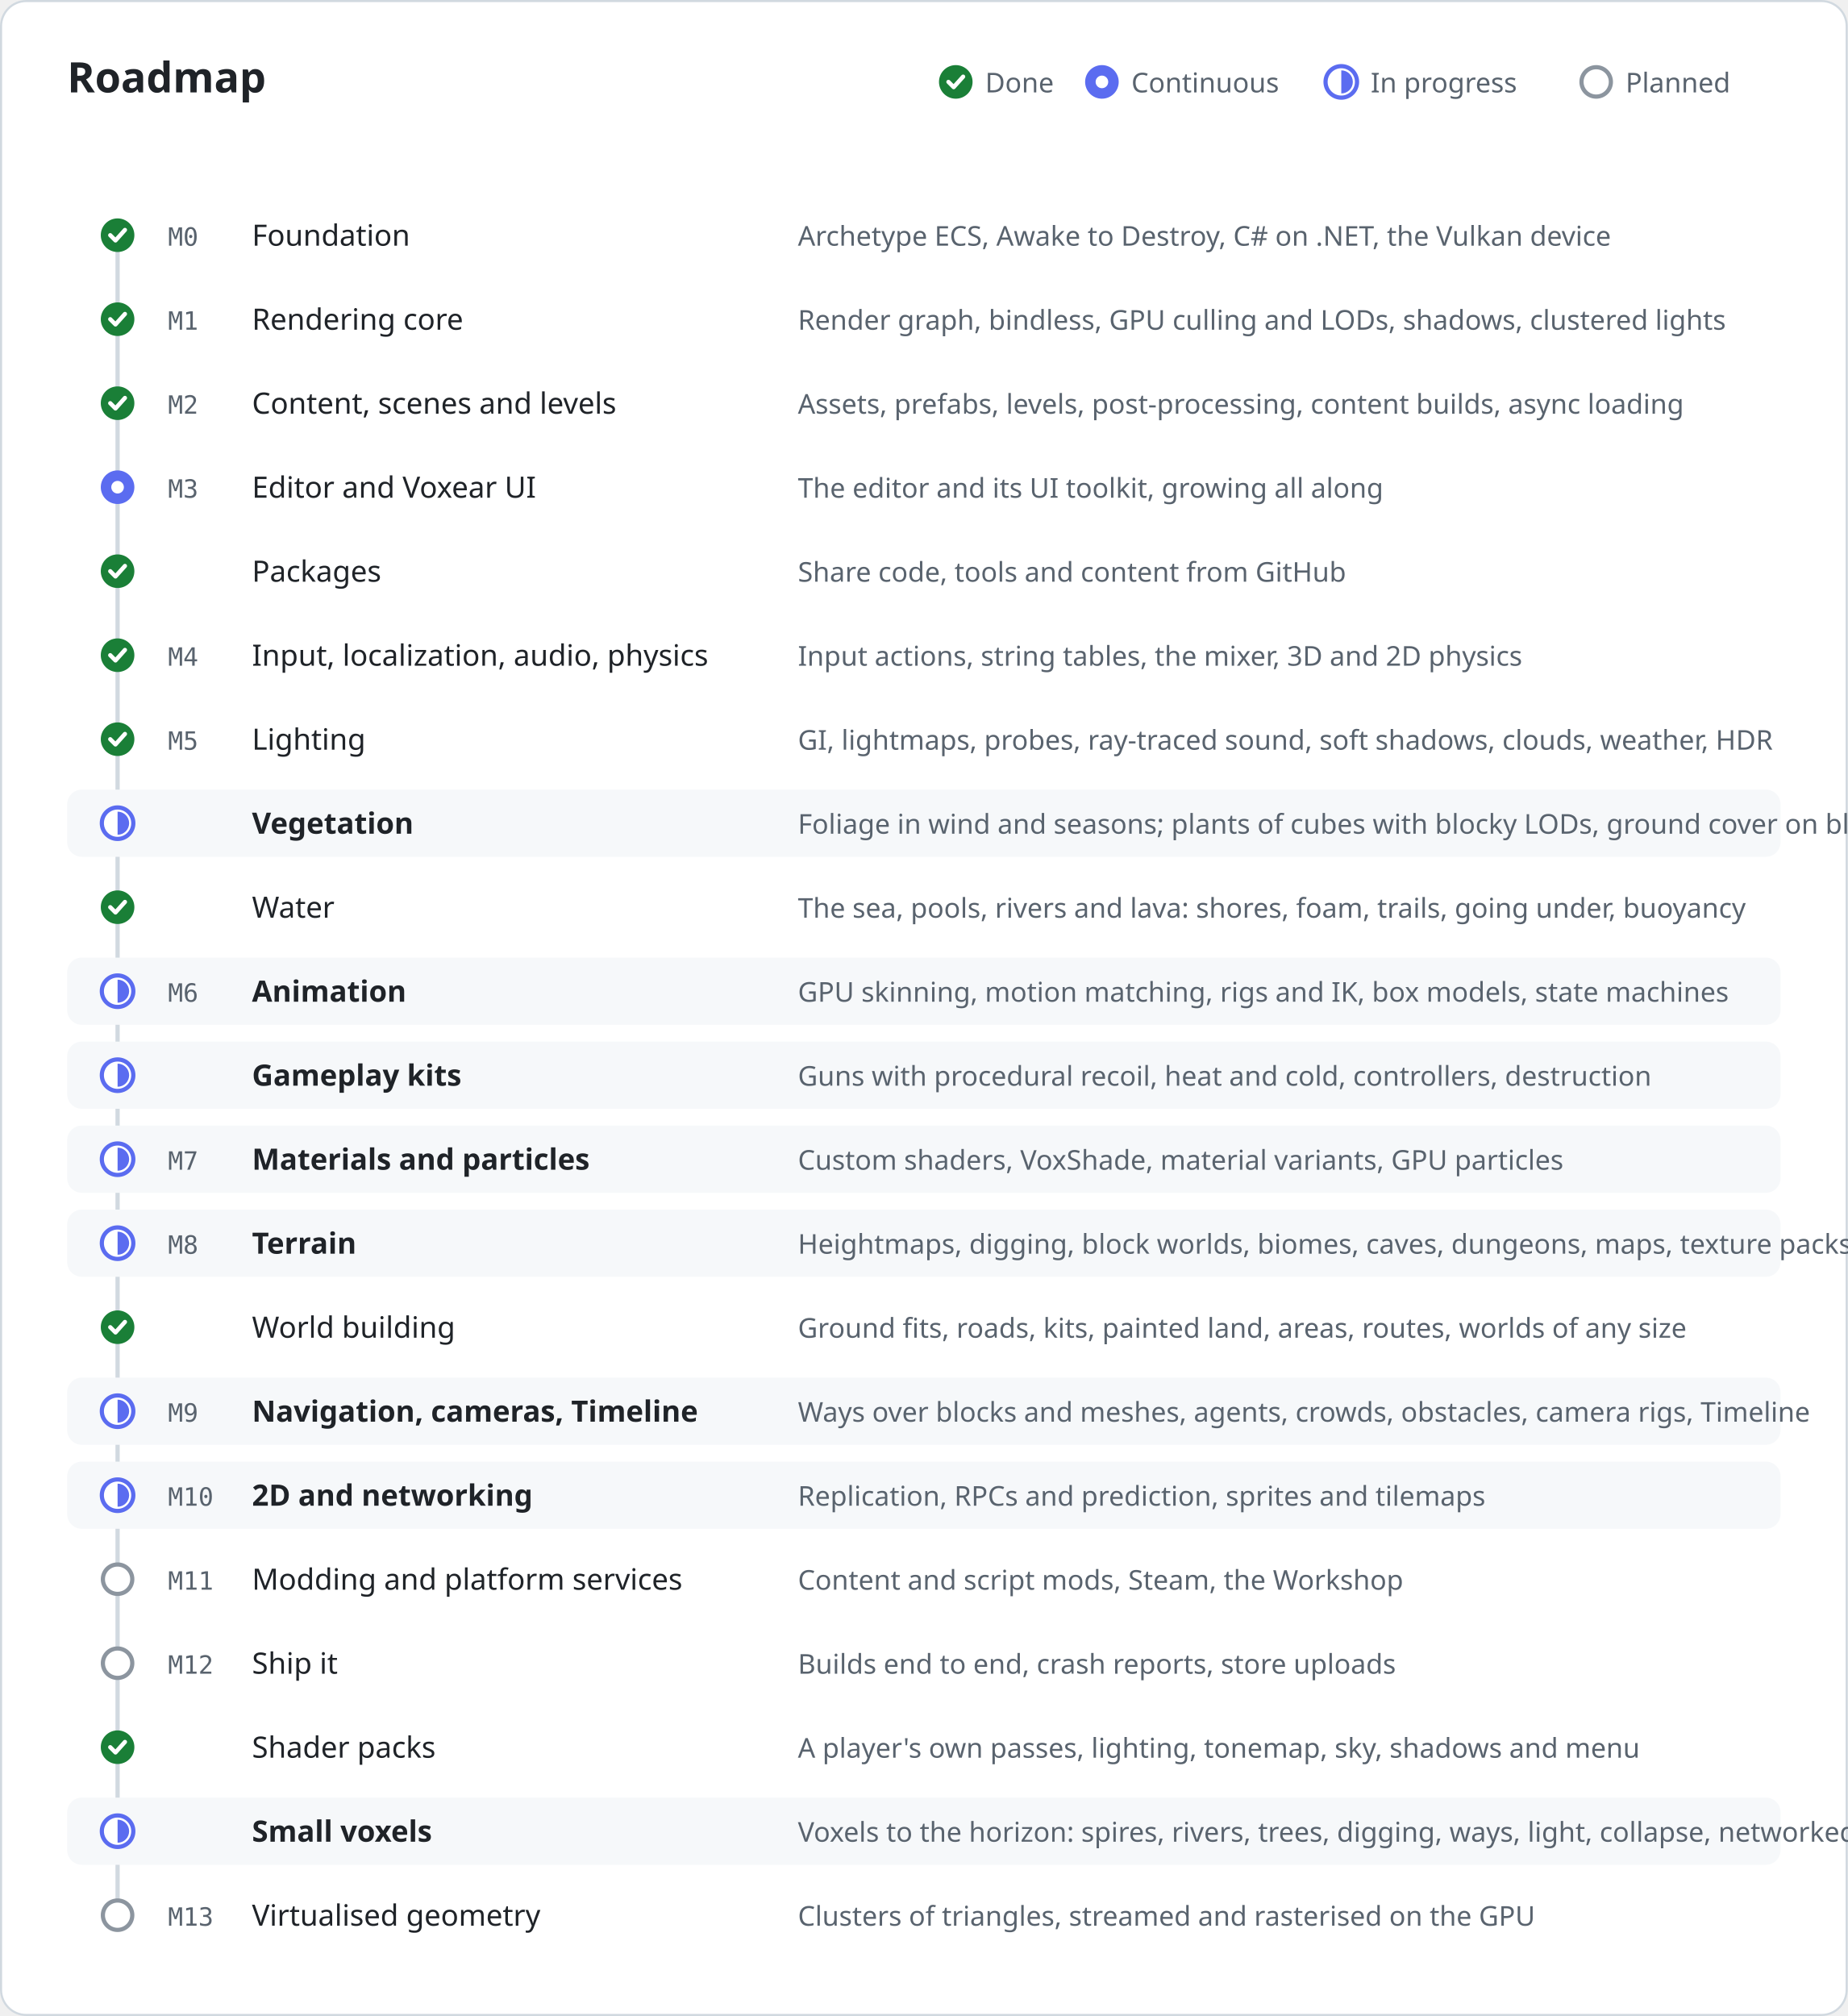
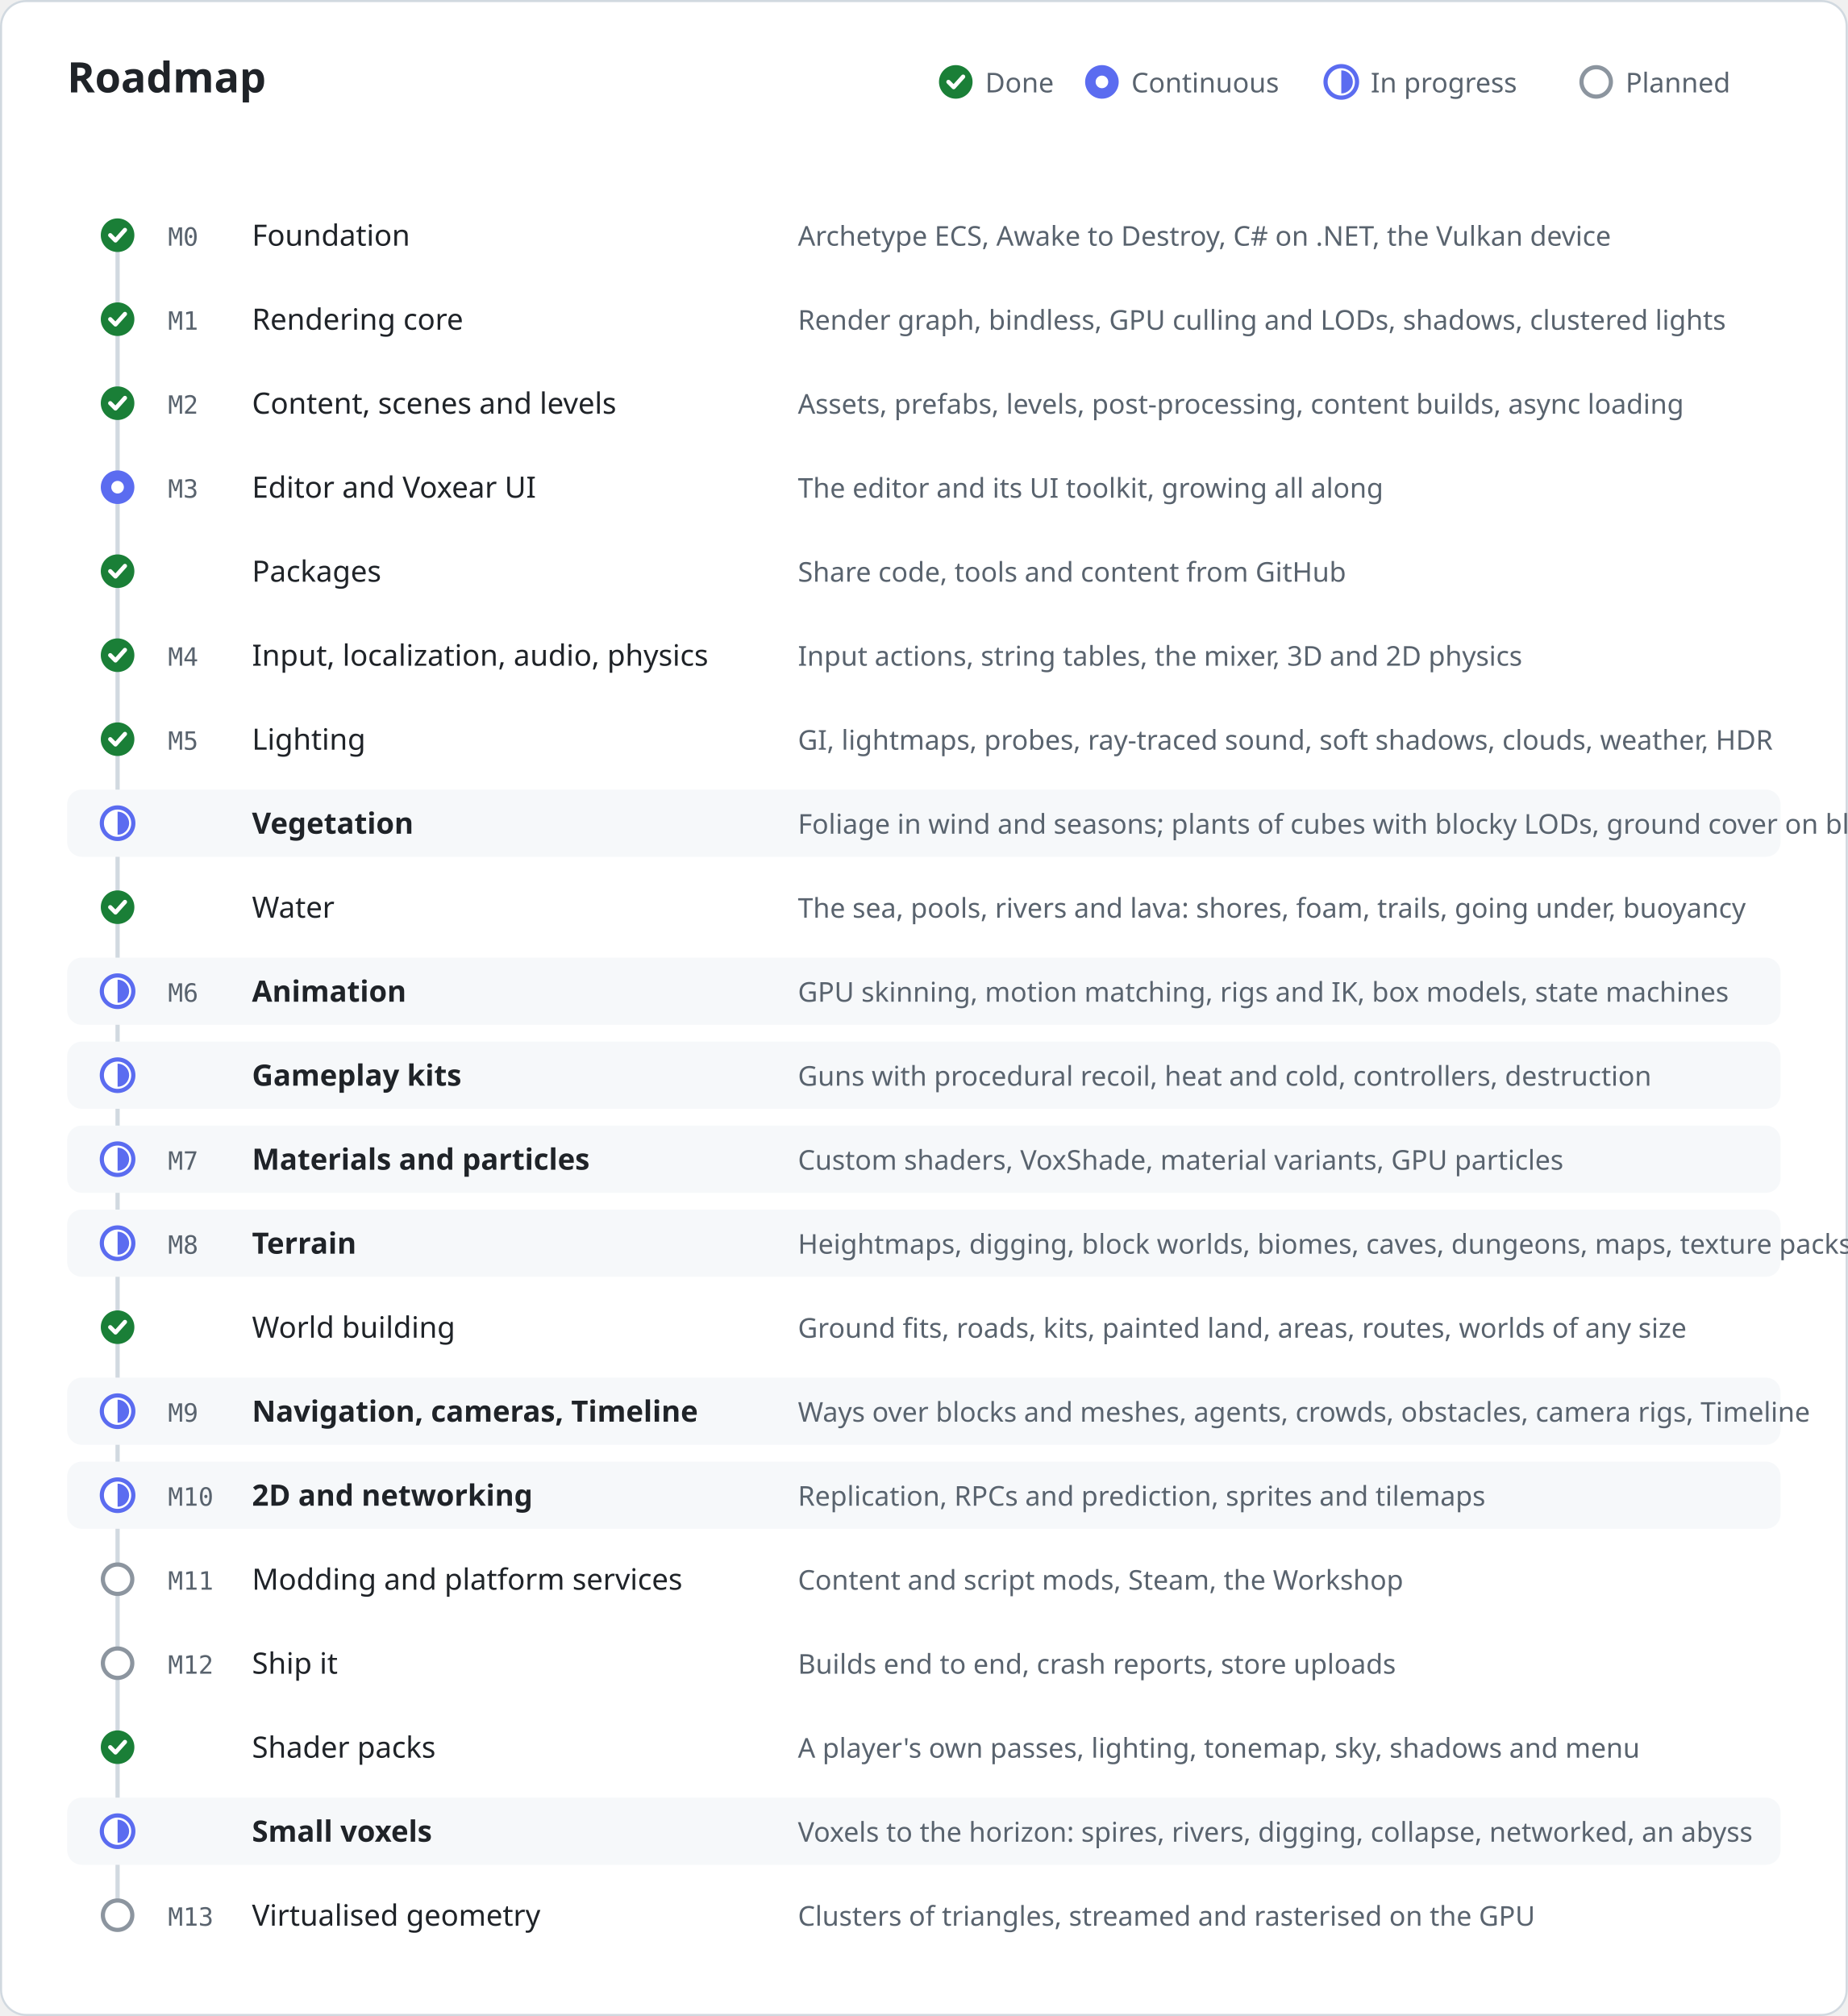
<svg xmlns="http://www.w3.org/2000/svg" width="880" height="960" viewBox="0 0 880 960" role="img" aria-label="Voxear roadmap">
  <rect x="0.5" y="0.5" width="879" height="959" rx="12" fill="#ffffff" stroke="#d1d9e0" />
  <text x="32" y="44" font-family="-apple-system, BlinkMacSystemFont, 'Segoe UI', 'Noto Sans', Helvetica, Arial, sans-serif" font-size="20" font-weight="600" fill="#1f2328">Roadmap</text>
  <circle cx="760.2" cy="39" r="7" fill="#ffffff" stroke="#8c959f" stroke-width="2" />
  <text x="774.2" y="44" font-family="-apple-system, BlinkMacSystemFont, 'Segoe UI', 'Noto Sans', Helvetica, Arial, sans-serif" font-size="13" fill="#59636e">Planned</text>
  <circle cx="638.8" cy="39" r="7.5" fill="#ffffff" stroke="#5b6cf0" stroke-width="2" />
  <path d="M638.8 33.5 a5.5 5.5 0 0 1 0 11 z" fill="#5b6cf0" />
  <text x="652.8" y="44" font-family="-apple-system, BlinkMacSystemFont, 'Segoe UI', 'Noto Sans', Helvetica, Arial, sans-serif" font-size="13" fill="#59636e">In progress</text>
  <circle cx="524.8" cy="39" r="8" fill="#5b6cf0" />
  <circle cx="524.8" cy="39" r="3" fill="#ffffff" />
  <text x="538.8" y="44" font-family="-apple-system, BlinkMacSystemFont, 'Segoe UI', 'Noto Sans', Helvetica, Arial, sans-serif" font-size="13" fill="#59636e">Continuous</text>
  <circle cx="455.2" cy="39" r="8" fill="#1a7f37" />
  <path d="M451.7 39 l2.5 2.5 l4.5-5" fill="none" stroke="#ffffff" stroke-width="2" stroke-linecap="round" stroke-linejoin="round" />
  <text x="469.2" y="44" font-family="-apple-system, BlinkMacSystemFont, 'Segoe UI', 'Noto Sans', Helvetica, Arial, sans-serif" font-size="13" fill="#59636e">Done</text>
  <line x1="56" y1="112" x2="56" y2="912" stroke="#d1d9e0" stroke-width="2" />
  <circle cx="56" cy="112" r="8" fill="#1a7f37" />
  <path d="M52.5 112 l2.5 2.5 l4.5-5" fill="none" stroke="#ffffff" stroke-width="2" stroke-linecap="round" stroke-linejoin="round" />
  <text x="80" y="117" font-family="ui-monospace, SFMono-Regular, 'SF Mono', Menlo, Consolas, monospace" font-size="12" fill="#59636e">M0</text>
  <text x="120" y="117" font-family="-apple-system, BlinkMacSystemFont, 'Segoe UI', 'Noto Sans', Helvetica, Arial, sans-serif" font-size="14" font-weight="500" fill="#1f2328">Foundation</text>
  <text x="380" y="117" font-family="-apple-system, BlinkMacSystemFont, 'Segoe UI', 'Noto Sans', Helvetica, Arial, sans-serif" font-size="13" fill="#59636e">Archetype ECS, Awake to Destroy, C# on .NET, the Vulkan device</text>
  <circle cx="56" cy="152" r="8" fill="#1a7f37" />
  <path d="M52.5 152 l2.5 2.5 l4.5-5" fill="none" stroke="#ffffff" stroke-width="2" stroke-linecap="round" stroke-linejoin="round" />
  <text x="80" y="157" font-family="ui-monospace, SFMono-Regular, 'SF Mono', Menlo, Consolas, monospace" font-size="12" fill="#59636e">M1</text>
  <text x="120" y="157" font-family="-apple-system, BlinkMacSystemFont, 'Segoe UI', 'Noto Sans', Helvetica, Arial, sans-serif" font-size="14" font-weight="500" fill="#1f2328">Rendering core</text>
  <text x="380" y="157" font-family="-apple-system, BlinkMacSystemFont, 'Segoe UI', 'Noto Sans', Helvetica, Arial, sans-serif" font-size="13" fill="#59636e">Render graph, bindless, GPU culling and LODs, shadows, clustered lights</text>
  <circle cx="56" cy="192" r="8" fill="#1a7f37" />
  <path d="M52.5 192 l2.5 2.5 l4.5-5" fill="none" stroke="#ffffff" stroke-width="2" stroke-linecap="round" stroke-linejoin="round" />
  <text x="80" y="197" font-family="ui-monospace, SFMono-Regular, 'SF Mono', Menlo, Consolas, monospace" font-size="12" fill="#59636e">M2</text>
  <text x="120" y="197" font-family="-apple-system, BlinkMacSystemFont, 'Segoe UI', 'Noto Sans', Helvetica, Arial, sans-serif" font-size="14" font-weight="500" fill="#1f2328">Content, scenes and levels</text>
  <text x="380" y="197" font-family="-apple-system, BlinkMacSystemFont, 'Segoe UI', 'Noto Sans', Helvetica, Arial, sans-serif" font-size="13" fill="#59636e">Assets, prefabs, levels, post-processing, content builds, async loading</text>
  <circle cx="56" cy="232" r="8" fill="#5b6cf0" />
  <circle cx="56" cy="232" r="3" fill="#ffffff" />
  <text x="80" y="237" font-family="ui-monospace, SFMono-Regular, 'SF Mono', Menlo, Consolas, monospace" font-size="12" fill="#59636e">M3</text>
  <text x="120" y="237" font-family="-apple-system, BlinkMacSystemFont, 'Segoe UI', 'Noto Sans', Helvetica, Arial, sans-serif" font-size="14" font-weight="500" fill="#1f2328">Editor and Voxear UI</text>
  <text x="380" y="237" font-family="-apple-system, BlinkMacSystemFont, 'Segoe UI', 'Noto Sans', Helvetica, Arial, sans-serif" font-size="13" fill="#59636e">The editor and its UI toolkit, growing all along</text>
  <circle cx="56" cy="272" r="8" fill="#1a7f37" />
  <path d="M52.5 272 l2.5 2.5 l4.5-5" fill="none" stroke="#ffffff" stroke-width="2" stroke-linecap="round" stroke-linejoin="round" />
  <text x="80" y="277" font-family="ui-monospace, SFMono-Regular, 'SF Mono', Menlo, Consolas, monospace" font-size="12" fill="#59636e" />
  <text x="120" y="277" font-family="-apple-system, BlinkMacSystemFont, 'Segoe UI', 'Noto Sans', Helvetica, Arial, sans-serif" font-size="14" font-weight="500" fill="#1f2328">Packages</text>
  <text x="380" y="277" font-family="-apple-system, BlinkMacSystemFont, 'Segoe UI', 'Noto Sans', Helvetica, Arial, sans-serif" font-size="13" fill="#59636e">Share code, tools and content from GitHub</text>
  <circle cx="56" cy="312" r="8" fill="#1a7f37" />
  <path d="M52.5 312 l2.5 2.5 l4.5-5" fill="none" stroke="#ffffff" stroke-width="2" stroke-linecap="round" stroke-linejoin="round" />
  <text x="80" y="317" font-family="ui-monospace, SFMono-Regular, 'SF Mono', Menlo, Consolas, monospace" font-size="12" fill="#59636e">M4</text>
  <text x="120" y="317" font-family="-apple-system, BlinkMacSystemFont, 'Segoe UI', 'Noto Sans', Helvetica, Arial, sans-serif" font-size="14" font-weight="500" fill="#1f2328">Input, localization, audio, physics</text>
  <text x="380" y="317" font-family="-apple-system, BlinkMacSystemFont, 'Segoe UI', 'Noto Sans', Helvetica, Arial, sans-serif" font-size="13" fill="#59636e">Input actions, string tables, the mixer, 3D and 2D physics</text>
  <circle cx="56" cy="352" r="8" fill="#1a7f37" />
  <path d="M52.5 352 l2.5 2.5 l4.5-5" fill="none" stroke="#ffffff" stroke-width="2" stroke-linecap="round" stroke-linejoin="round" />
  <text x="80" y="357" font-family="ui-monospace, SFMono-Regular, 'SF Mono', Menlo, Consolas, monospace" font-size="12" fill="#59636e">M5</text>
  <text x="120" y="357" font-family="-apple-system, BlinkMacSystemFont, 'Segoe UI', 'Noto Sans', Helvetica, Arial, sans-serif" font-size="14" font-weight="500" fill="#1f2328">Lighting</text>
  <text x="380" y="357" font-family="-apple-system, BlinkMacSystemFont, 'Segoe UI', 'Noto Sans', Helvetica, Arial, sans-serif" font-size="13" fill="#59636e">GI, lightmaps, probes, ray-traced sound, soft shadows, clouds, weather, HDR</text>
  <rect x="32" y="376" width="816" height="32" rx="7" fill="#f6f8fa" />
  <circle cx="56" cy="392" r="7.5" fill="#ffffff" stroke="#5b6cf0" stroke-width="2" />
  <path d="M56 386.5 a5.5 5.5 0 0 1 0 11 z" fill="#5b6cf0" />
  <text x="80" y="397" font-family="ui-monospace, SFMono-Regular, 'SF Mono', Menlo, Consolas, monospace" font-size="12" fill="#59636e" />
  <text x="120" y="397" font-family="-apple-system, BlinkMacSystemFont, 'Segoe UI', 'Noto Sans', Helvetica, Arial, sans-serif" font-size="14" font-weight="600" fill="#1f2328">Vegetation</text>
  <text x="380" y="397" font-family="-apple-system, BlinkMacSystemFont, 'Segoe UI', 'Noto Sans', Helvetica, Arial, sans-serif" font-size="13" fill="#59636e">Foliage in wind and seasons; plants of cubes with blocky LODs, ground cover on blocks</text>
  <circle cx="56" cy="432" r="8" fill="#1a7f37" />
  <path d="M52.5 432 l2.5 2.5 l4.5-5" fill="none" stroke="#ffffff" stroke-width="2" stroke-linecap="round" stroke-linejoin="round" />
  <text x="80" y="437" font-family="ui-monospace, SFMono-Regular, 'SF Mono', Menlo, Consolas, monospace" font-size="12" fill="#59636e" />
  <text x="120" y="437" font-family="-apple-system, BlinkMacSystemFont, 'Segoe UI', 'Noto Sans', Helvetica, Arial, sans-serif" font-size="14" font-weight="500" fill="#1f2328">Water</text>
  <text x="380" y="437" font-family="-apple-system, BlinkMacSystemFont, 'Segoe UI', 'Noto Sans', Helvetica, Arial, sans-serif" font-size="13" fill="#59636e">The sea, pools, rivers and lava: shores, foam, trails, going under, buoyancy</text>
  <rect x="32" y="456" width="816" height="32" rx="7" fill="#f6f8fa" />
  <circle cx="56" cy="472" r="7.5" fill="#ffffff" stroke="#5b6cf0" stroke-width="2" />
  <path d="M56 466.5 a5.5 5.5 0 0 1 0 11 z" fill="#5b6cf0" />
  <text x="80" y="477" font-family="ui-monospace, SFMono-Regular, 'SF Mono', Menlo, Consolas, monospace" font-size="12" fill="#59636e">M6</text>
  <text x="120" y="477" font-family="-apple-system, BlinkMacSystemFont, 'Segoe UI', 'Noto Sans', Helvetica, Arial, sans-serif" font-size="14" font-weight="600" fill="#1f2328">Animation</text>
  <text x="380" y="477" font-family="-apple-system, BlinkMacSystemFont, 'Segoe UI', 'Noto Sans', Helvetica, Arial, sans-serif" font-size="13" fill="#59636e">GPU skinning, motion matching, rigs and IK, box models, state machines</text>
  <rect x="32" y="496" width="816" height="32" rx="7" fill="#f6f8fa" />
  <circle cx="56" cy="512" r="7.5" fill="#ffffff" stroke="#5b6cf0" stroke-width="2" />
  <path d="M56 506.5 a5.5 5.5 0 0 1 0 11 z" fill="#5b6cf0" />
  <text x="80" y="517" font-family="ui-monospace, SFMono-Regular, 'SF Mono', Menlo, Consolas, monospace" font-size="12" fill="#59636e" />
  <text x="120" y="517" font-family="-apple-system, BlinkMacSystemFont, 'Segoe UI', 'Noto Sans', Helvetica, Arial, sans-serif" font-size="14" font-weight="600" fill="#1f2328">Gameplay kits</text>
  <text x="380" y="517" font-family="-apple-system, BlinkMacSystemFont, 'Segoe UI', 'Noto Sans', Helvetica, Arial, sans-serif" font-size="13" fill="#59636e">Guns with procedural recoil, heat and cold, controllers, destruction</text>
  <rect x="32" y="536" width="816" height="32" rx="7" fill="#f6f8fa" />
  <circle cx="56" cy="552" r="7.5" fill="#ffffff" stroke="#5b6cf0" stroke-width="2" />
  <path d="M56 546.5 a5.5 5.5 0 0 1 0 11 z" fill="#5b6cf0" />
  <text x="80" y="557" font-family="ui-monospace, SFMono-Regular, 'SF Mono', Menlo, Consolas, monospace" font-size="12" fill="#59636e">M7</text>
  <text x="120" y="557" font-family="-apple-system, BlinkMacSystemFont, 'Segoe UI', 'Noto Sans', Helvetica, Arial, sans-serif" font-size="14" font-weight="600" fill="#1f2328">Materials and particles</text>
  <text x="380" y="557" font-family="-apple-system, BlinkMacSystemFont, 'Segoe UI', 'Noto Sans', Helvetica, Arial, sans-serif" font-size="13" fill="#59636e">Custom shaders, VoxShade, material variants, GPU particles</text>
  <rect x="32" y="576" width="816" height="32" rx="7" fill="#f6f8fa" />
  <circle cx="56" cy="592" r="7.5" fill="#ffffff" stroke="#5b6cf0" stroke-width="2" />
  <path d="M56 586.5 a5.5 5.5 0 0 1 0 11 z" fill="#5b6cf0" />
  <text x="80" y="597" font-family="ui-monospace, SFMono-Regular, 'SF Mono', Menlo, Consolas, monospace" font-size="12" fill="#59636e">M8</text>
  <text x="120" y="597" font-family="-apple-system, BlinkMacSystemFont, 'Segoe UI', 'Noto Sans', Helvetica, Arial, sans-serif" font-size="14" font-weight="600" fill="#1f2328">Terrain</text>
  <text x="380" y="597" font-family="-apple-system, BlinkMacSystemFont, 'Segoe UI', 'Noto Sans', Helvetica, Arial, sans-serif" font-size="13" fill="#59636e">Heightmaps, digging, block worlds, biomes, caves, dungeons, maps, texture packs</text>
  <circle cx="56" cy="632" r="8" fill="#1a7f37" />
  <path d="M52.5 632 l2.5 2.5 l4.5-5" fill="none" stroke="#ffffff" stroke-width="2" stroke-linecap="round" stroke-linejoin="round" />
  <text x="80" y="637" font-family="ui-monospace, SFMono-Regular, 'SF Mono', Menlo, Consolas, monospace" font-size="12" fill="#59636e" />
  <text x="120" y="637" font-family="-apple-system, BlinkMacSystemFont, 'Segoe UI', 'Noto Sans', Helvetica, Arial, sans-serif" font-size="14" font-weight="500" fill="#1f2328">World building</text>
  <text x="380" y="637" font-family="-apple-system, BlinkMacSystemFont, 'Segoe UI', 'Noto Sans', Helvetica, Arial, sans-serif" font-size="13" fill="#59636e">Ground fits, roads, kits, painted land, areas, routes, worlds of any size</text>
  <rect x="32" y="656" width="816" height="32" rx="7" fill="#f6f8fa" />
  <circle cx="56" cy="672" r="7.5" fill="#ffffff" stroke="#5b6cf0" stroke-width="2" />
  <path d="M56 666.5 a5.5 5.5 0 0 1 0 11 z" fill="#5b6cf0" />
  <text x="80" y="677" font-family="ui-monospace, SFMono-Regular, 'SF Mono', Menlo, Consolas, monospace" font-size="12" fill="#59636e">M9</text>
  <text x="120" y="677" font-family="-apple-system, BlinkMacSystemFont, 'Segoe UI', 'Noto Sans', Helvetica, Arial, sans-serif" font-size="14" font-weight="600" fill="#1f2328">Navigation, cameras, Timeline</text>
  <text x="380" y="677" font-family="-apple-system, BlinkMacSystemFont, 'Segoe UI', 'Noto Sans', Helvetica, Arial, sans-serif" font-size="13" fill="#59636e">Ways over blocks and meshes, agents, crowds, obstacles, camera rigs, Timeline</text>
  <rect x="32" y="696" width="816" height="32" rx="7" fill="#f6f8fa" />
  <circle cx="56" cy="712" r="7.5" fill="#ffffff" stroke="#5b6cf0" stroke-width="2" />
  <path d="M56 706.5 a5.5 5.5 0 0 1 0 11 z" fill="#5b6cf0" />
  <text x="80" y="717" font-family="ui-monospace, SFMono-Regular, 'SF Mono', Menlo, Consolas, monospace" font-size="12" fill="#59636e">M10</text>
  <text x="120" y="717" font-family="-apple-system, BlinkMacSystemFont, 'Segoe UI', 'Noto Sans', Helvetica, Arial, sans-serif" font-size="14" font-weight="600" fill="#1f2328">2D and networking</text>
  <text x="380" y="717" font-family="-apple-system, BlinkMacSystemFont, 'Segoe UI', 'Noto Sans', Helvetica, Arial, sans-serif" font-size="13" fill="#59636e">Replication, RPCs and prediction, sprites and tilemaps</text>
  <circle cx="56" cy="752" r="7" fill="#ffffff" stroke="#8c959f" stroke-width="2" />
  <text x="80" y="757" font-family="ui-monospace, SFMono-Regular, 'SF Mono', Menlo, Consolas, monospace" font-size="12" fill="#59636e">M11</text>
  <text x="120" y="757" font-family="-apple-system, BlinkMacSystemFont, 'Segoe UI', 'Noto Sans', Helvetica, Arial, sans-serif" font-size="14" font-weight="500" fill="#1f2328">Modding and platform services</text>
  <text x="380" y="757" font-family="-apple-system, BlinkMacSystemFont, 'Segoe UI', 'Noto Sans', Helvetica, Arial, sans-serif" font-size="13" fill="#59636e">Content and script mods, Steam, the Workshop</text>
  <circle cx="56" cy="792" r="7" fill="#ffffff" stroke="#8c959f" stroke-width="2" />
  <text x="80" y="797" font-family="ui-monospace, SFMono-Regular, 'SF Mono', Menlo, Consolas, monospace" font-size="12" fill="#59636e">M12</text>
  <text x="120" y="797" font-family="-apple-system, BlinkMacSystemFont, 'Segoe UI', 'Noto Sans', Helvetica, Arial, sans-serif" font-size="14" font-weight="500" fill="#1f2328">Ship it</text>
  <text x="380" y="797" font-family="-apple-system, BlinkMacSystemFont, 'Segoe UI', 'Noto Sans', Helvetica, Arial, sans-serif" font-size="13" fill="#59636e">Builds end to end, crash reports, store uploads</text>
  <circle cx="56" cy="832" r="8" fill="#1a7f37" />
  <path d="M52.5 832 l2.5 2.5 l4.5-5" fill="none" stroke="#ffffff" stroke-width="2" stroke-linecap="round" stroke-linejoin="round" />
  <text x="80" y="837" font-family="ui-monospace, SFMono-Regular, 'SF Mono', Menlo, Consolas, monospace" font-size="12" fill="#59636e" />
  <text x="120" y="837" font-family="-apple-system, BlinkMacSystemFont, 'Segoe UI', 'Noto Sans', Helvetica, Arial, sans-serif" font-size="14" font-weight="500" fill="#1f2328">Shader packs</text>
  <text x="380" y="837" font-family="-apple-system, BlinkMacSystemFont, 'Segoe UI', 'Noto Sans', Helvetica, Arial, sans-serif" font-size="13" fill="#59636e">A player's own passes, lighting, tonemap, sky, shadows and menu</text>
  <rect x="32" y="856" width="816" height="32" rx="7" fill="#f6f8fa" />
  <circle cx="56" cy="872" r="7.5" fill="#ffffff" stroke="#5b6cf0" stroke-width="2" />
  <path d="M56 866.5 a5.5 5.5 0 0 1 0 11 z" fill="#5b6cf0" />
  <text x="80" y="877" font-family="ui-monospace, SFMono-Regular, 'SF Mono', Menlo, Consolas, monospace" font-size="12" fill="#59636e" />
  <text x="120" y="877" font-family="-apple-system, BlinkMacSystemFont, 'Segoe UI', 'Noto Sans', Helvetica, Arial, sans-serif" font-size="14" font-weight="600" fill="#1f2328">Small voxels</text>
-   <text x="380" y="877" font-family="-apple-system, BlinkMacSystemFont, 'Segoe UI', 'Noto Sans', Helvetica, Arial, sans-serif" font-size="13" fill="#59636e">Voxels to the horizon: spires, rivers, trees, digging, ways, light, collapse, networked</text>
+   <text x="380" y="877" font-family="-apple-system, BlinkMacSystemFont, 'Segoe UI', 'Noto Sans', Helvetica, Arial, sans-serif" font-size="13" fill="#59636e">Voxels to the horizon: spires, rivers, digging, collapse, networked, an abyss</text>
  <circle cx="56" cy="912" r="7" fill="#ffffff" stroke="#8c959f" stroke-width="2" />
  <text x="80" y="917" font-family="ui-monospace, SFMono-Regular, 'SF Mono', Menlo, Consolas, monospace" font-size="12" fill="#59636e">M13</text>
  <text x="120" y="917" font-family="-apple-system, BlinkMacSystemFont, 'Segoe UI', 'Noto Sans', Helvetica, Arial, sans-serif" font-size="14" font-weight="500" fill="#1f2328">Virtualised geometry</text>
  <text x="380" y="917" font-family="-apple-system, BlinkMacSystemFont, 'Segoe UI', 'Noto Sans', Helvetica, Arial, sans-serif" font-size="13" fill="#59636e">Clusters of triangles, streamed and rasterised on the GPU</text>
</svg>
